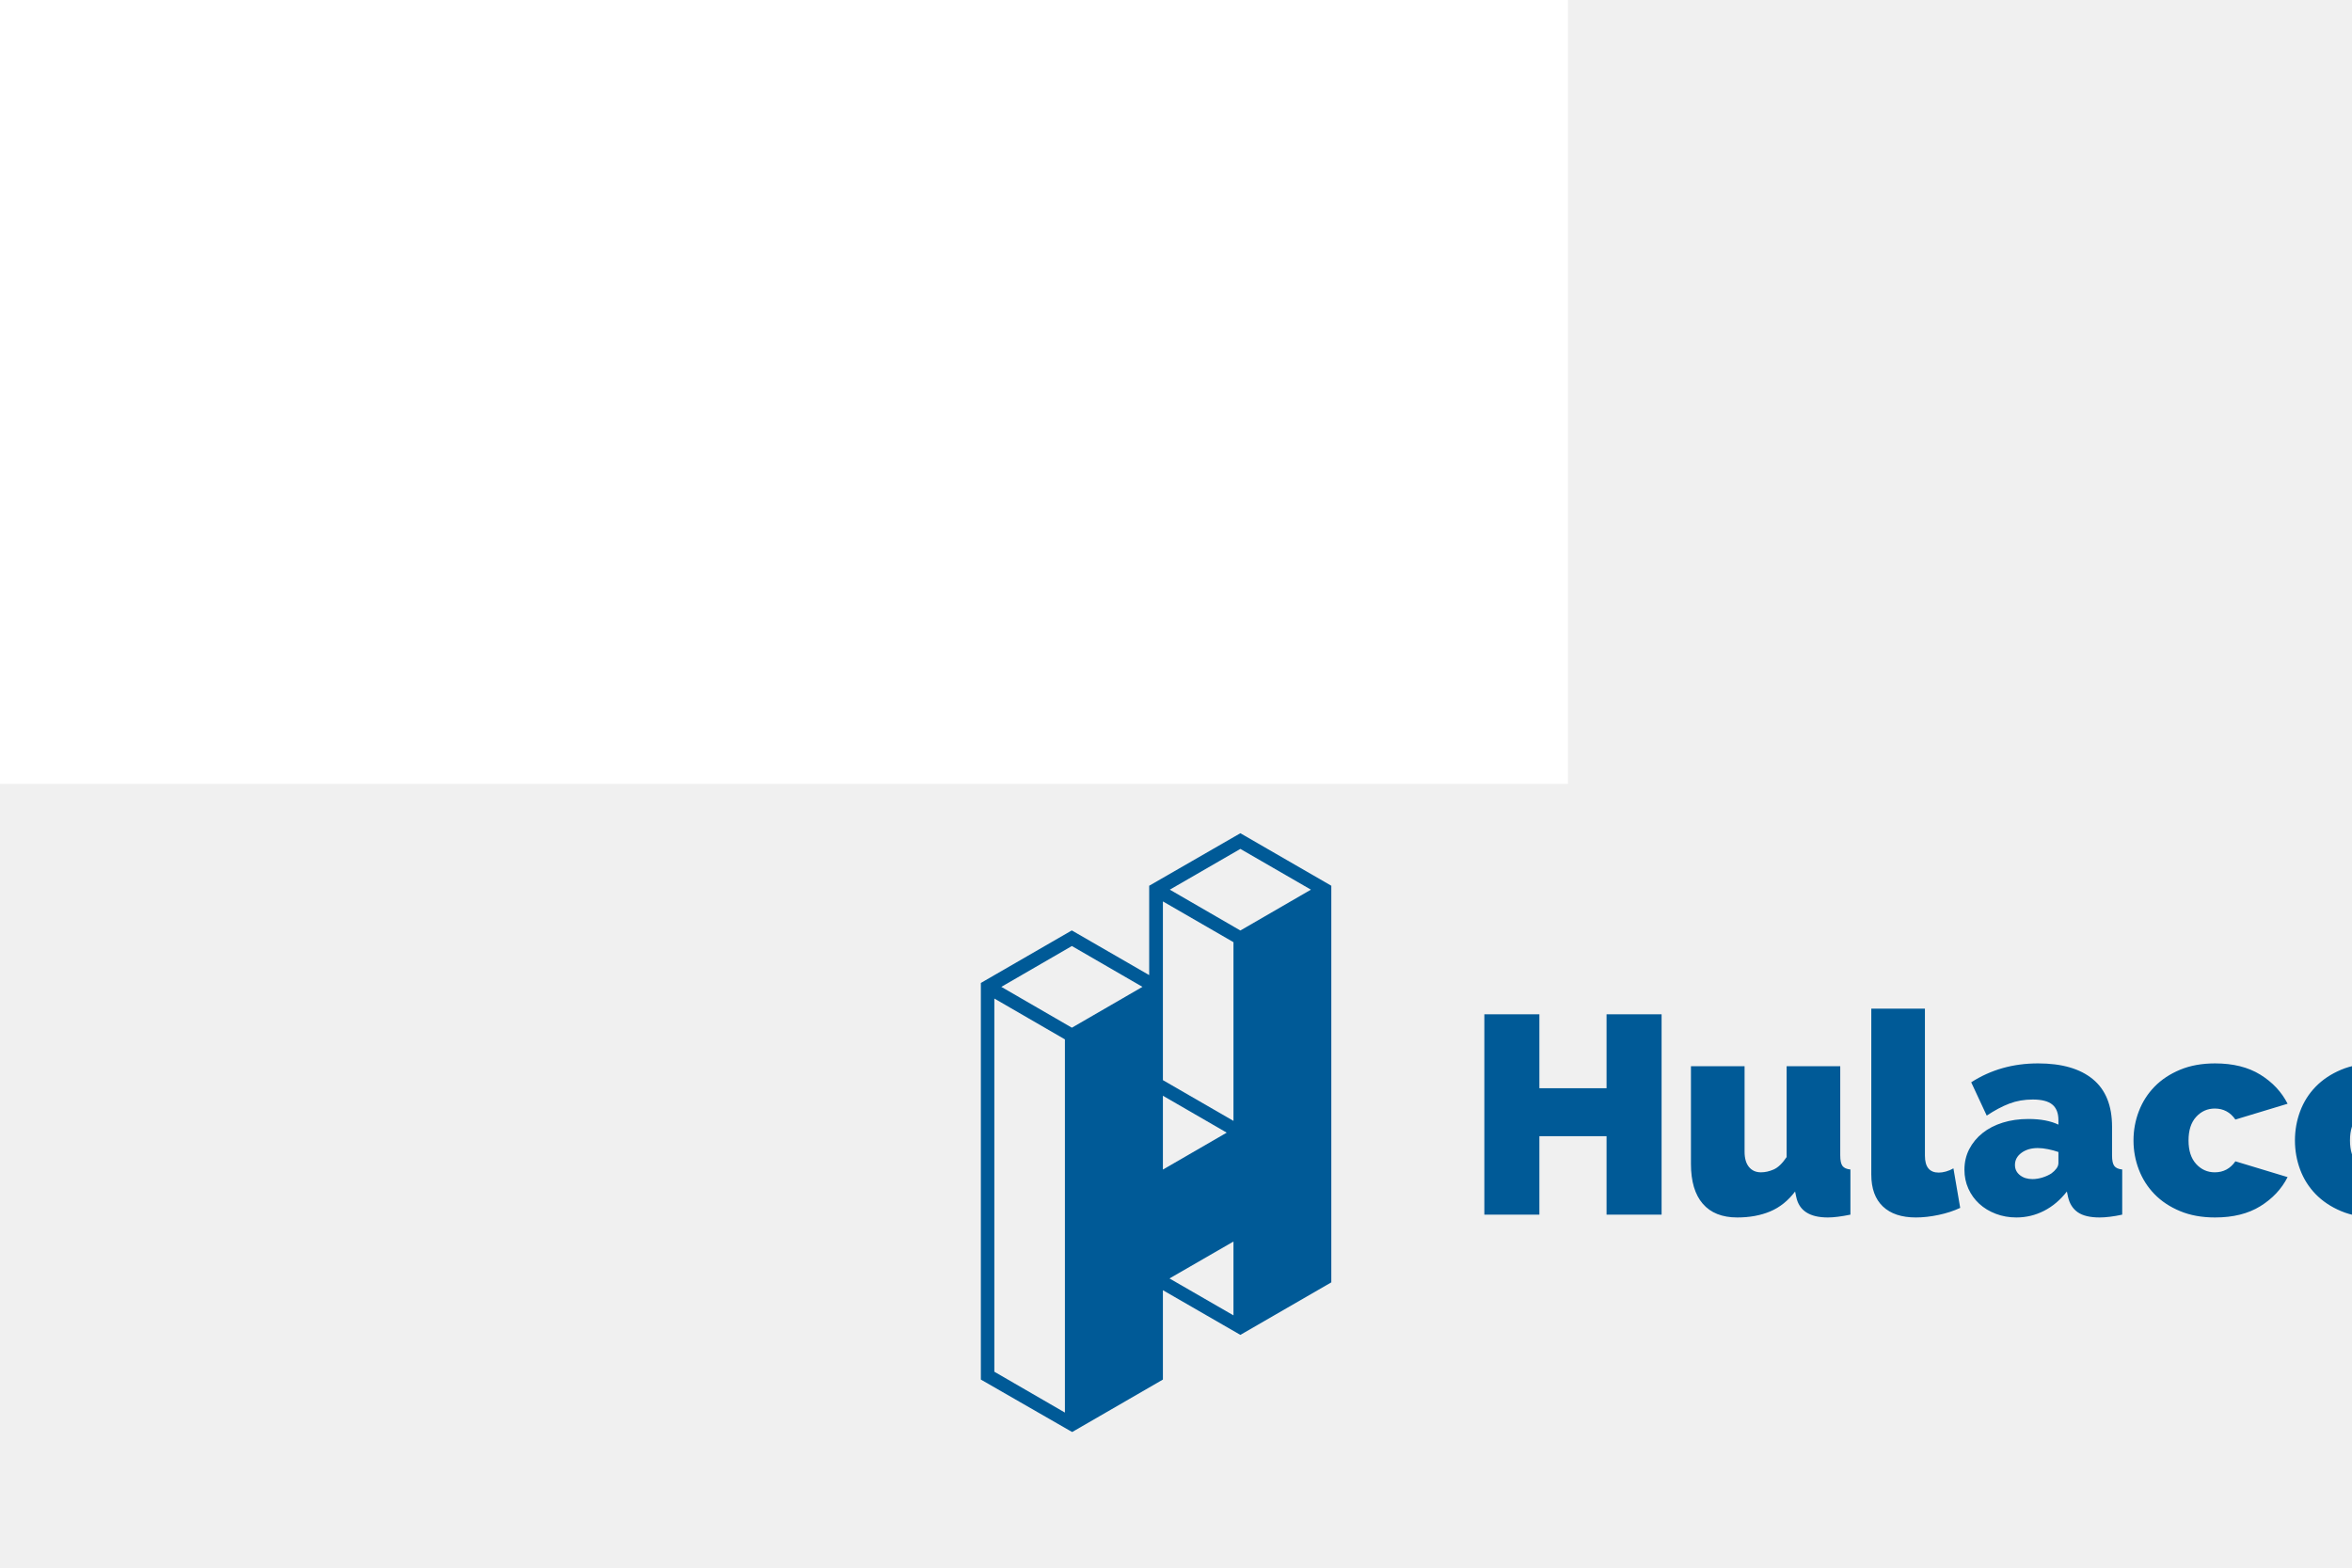
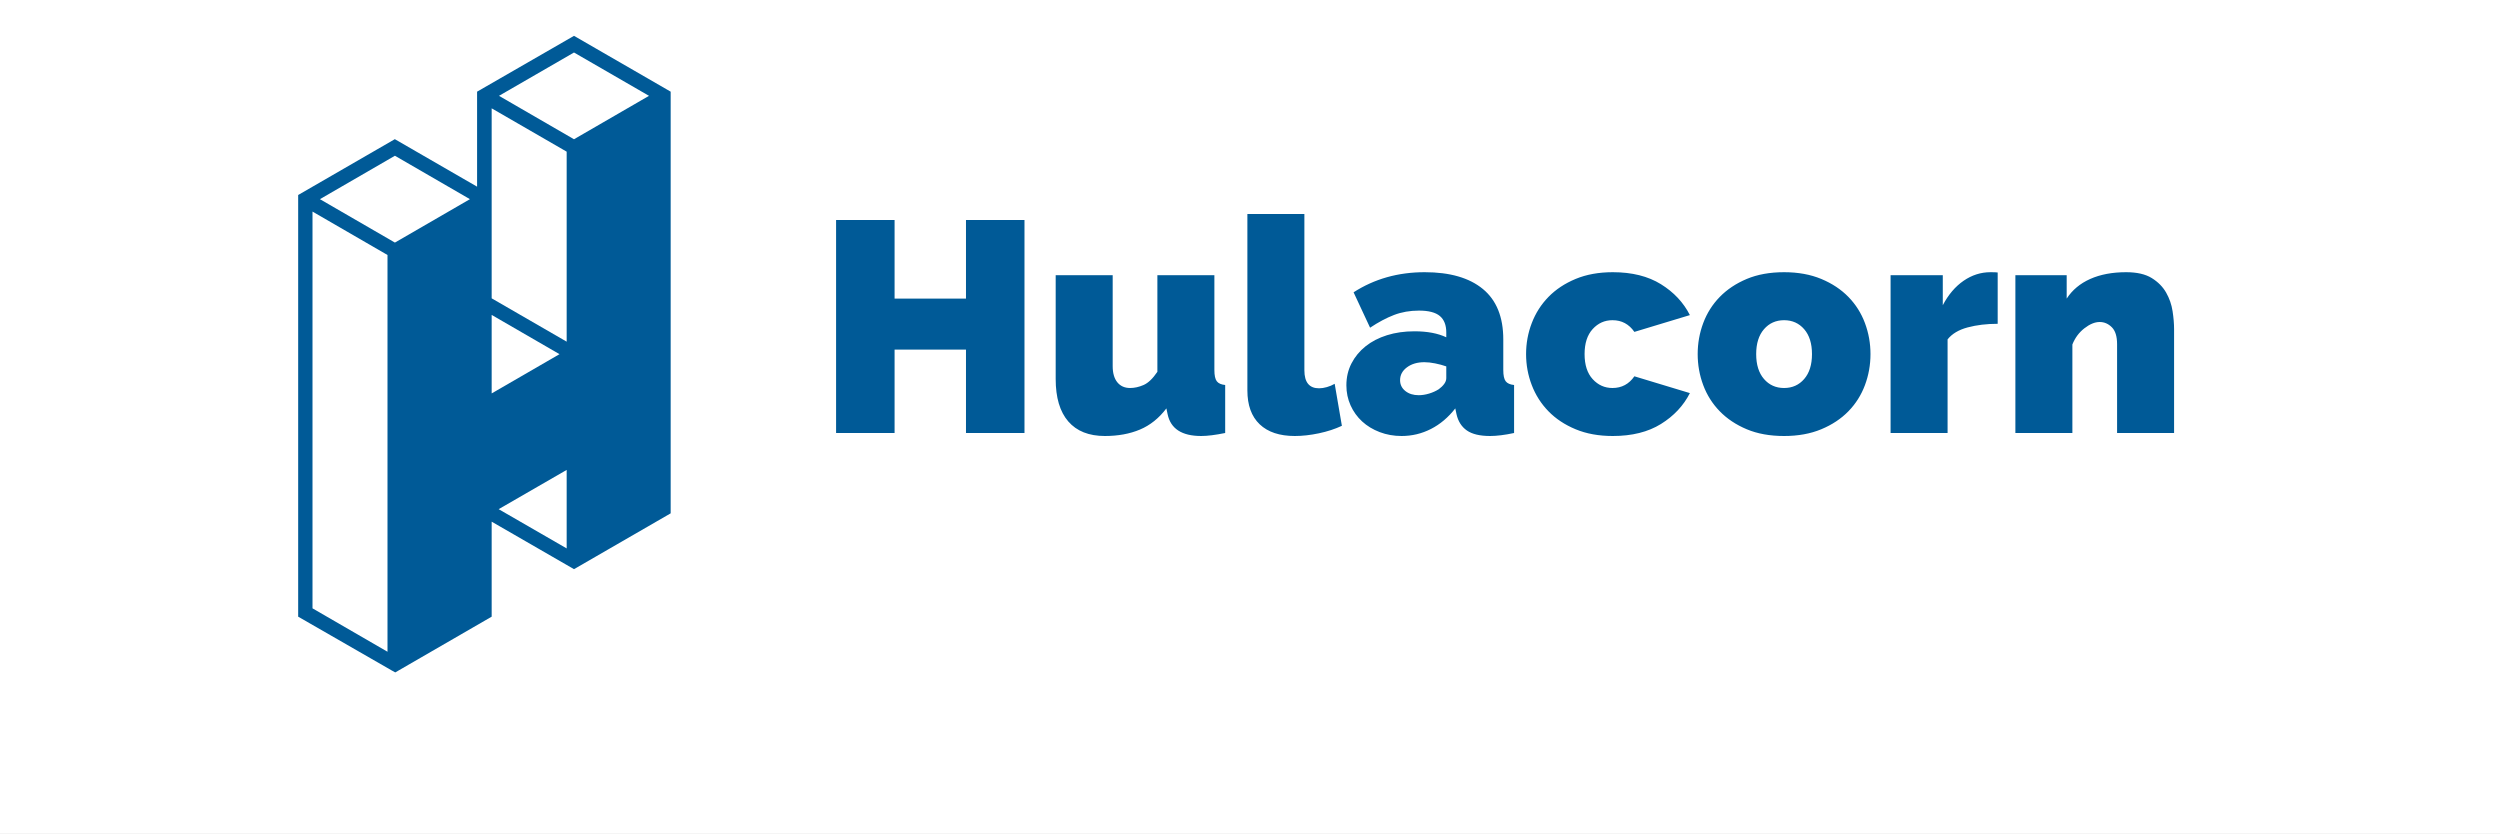
- <svg xmlns="http://www.w3.org/2000/svg" id="SvgjsSvg1001" width="300" height="200" version="1.1">
+ <svg xmlns="http://www.w3.org/2000/svg" id="SvgjsSvg1001" width="300" height="100" style="border:1px solid black" version="1.1">
  <defs id="SvgjsDefs1002" />
-   <rect id="SvgjsRect1008" width="200" height="100" fill="#ffffff" />
-   <g id="SvgjsG1013" transform="matrix(1,0,0,1,189.33,128.68)">
+   <rect id="SvgjsRect1008" width="300" height="100" fill="#ffffff" />
+   <g id="SvgjsG1013" transform="matrix(1,0,0,1,100.33,25.67999)">
    <path id="SvgjsPath1014" d="M15.588 0.72L22.608 0.72L22.608 26.28L15.588 26.28L15.588 16.272L7.02 16.272L7.02 26.28L-9.918212873216703e-8 26.28L-9.918212873216703e-8 0.72L7.02 0.72L7.02 10.152L15.588 10.152L15.588 0.72ZM32.256 26.64Q29.376 26.64 27.864 24.894Q26.352 23.148 26.352 19.8L26.352 7.344L33.192 7.344L33.192 18.252Q33.192 19.512 33.75 20.196Q34.308 20.88 35.28 20.88Q36.072 20.88 36.9 20.52Q37.728 20.16 38.556 18.936L38.556 7.344L45.396 7.344L45.396 18.72Q45.396 19.692 45.684 20.07Q45.972 20.448 46.692 20.52L46.692 26.28Q44.928 26.64 43.812 26.64Q40.32 26.64 39.78 24.012L39.636 23.328Q38.304 25.092 36.468 25.866Q34.632 26.64 32.256 26.64ZM49.356 21.168L49.356 6.866455066756316e-7L56.196 6.866455066756316e-7L56.196 18.756Q56.196 20.916 57.96 20.916Q58.392 20.916 58.896 20.772Q59.4 20.628 59.832 20.376L60.696 25.416Q59.472 25.992 57.942 26.316Q56.412 26.64 55.044 26.64Q52.308 26.64 50.832 25.236Q49.356 23.832 49.356 21.168ZM67.86 26.64Q66.456 26.64 65.232 26.172Q64.008 25.704 63.126 24.894Q62.244 24.084 61.74 22.968Q61.236 21.852 61.236 20.556Q61.236 19.116 61.848 17.928Q62.46 16.74 63.54 15.876Q64.62 15.012 66.114 14.544Q67.608 14.076 69.408 14.076Q71.712 14.076 73.224 14.796L73.224 14.22Q73.224 12.888 72.45 12.24Q71.676 11.592 69.948 11.592Q68.328 11.592 66.96 12.114Q65.592 12.636 64.08 13.644L62.1 9.396Q65.844 6.984 70.632 6.984Q75.168 6.984 77.616 9Q80.064 11.016 80.064 15.048L80.064 18.72Q80.064 19.692 80.352 20.07Q80.64 20.448 81.36 20.52L81.36 26.28Q80.532 26.46 79.794 26.55Q79.056 26.64 78.48 26.64Q76.644 26.64 75.69 25.974Q74.736 25.308 74.448 24.012L74.304 23.328Q73.044 24.948 71.388 25.794Q69.732 26.64 67.86 26.64ZM69.912 21.744Q70.524 21.744 71.172 21.546Q71.82 21.348 72.324 21.024Q72.72 20.736 72.972 20.394Q73.224 20.052 73.224 19.692L73.224 18.288Q72.612 18.072 71.892 17.928Q71.172 17.784 70.596 17.784Q69.336 17.784 68.508 18.396Q67.68 19.008 67.68 19.944Q67.68 20.736 68.31 21.24Q68.94 21.744 69.912 21.744ZM82.8 16.812Q82.8 14.868 83.484 13.086Q84.168 11.304 85.482 9.954Q86.796 8.604 88.74 7.794Q90.684 6.984 93.204 6.984Q96.66 6.984 98.982 8.424Q101.304 9.864 102.456 12.132L95.796 14.148Q94.824 12.744 93.168 12.744Q91.764 12.744 90.792 13.806Q89.82 14.868 89.82 16.812Q89.82 18.756 90.792 19.818Q91.764 20.88 93.168 20.88Q94.824 20.88 95.796 19.476L102.456 21.492Q101.304 23.76 98.982 25.2Q96.66 26.64 93.204 26.64Q90.684 26.64 88.74 25.83Q86.796 25.02 85.482 23.67Q84.168 22.32 83.484 20.538Q82.8 18.756 82.8 16.812ZM113.76 26.64Q111.204 26.64 109.278 25.83Q107.352 25.02 106.038 23.67Q104.724 22.32 104.058 20.538Q103.392 18.756 103.392 16.812Q103.392 14.868 104.058 13.086Q104.724 11.304 106.038 9.954Q107.352 8.604 109.278 7.794Q111.204 6.984 113.76 6.984Q116.28 6.984 118.224 7.794Q120.168 8.604 121.482 9.954Q122.796 11.304 123.462 13.086Q124.128 14.868 124.128 16.812Q124.128 18.756 123.462 20.538Q122.796 22.32 121.482 23.67Q120.168 25.02 118.224 25.83Q116.28 26.64 113.76 26.64ZM110.412 16.812Q110.412 18.72 111.348 19.8Q112.284 20.88 113.76 20.88Q115.236 20.88 116.172 19.8Q117.108 18.72 117.108 16.812Q117.108 14.904 116.172 13.824Q115.236 12.744 113.76 12.744Q112.284 12.744 111.348 13.824Q110.412 14.904 110.412 16.812ZM139.392 7.02L139.392 13.176Q137.412 13.176 135.792 13.608Q134.172 14.04 133.38 15.048L133.38 26.28L126.54 26.28L126.54 7.344L132.804 7.344L132.804 10.944Q133.812 9.036 135.306 8.01Q136.8 6.984 138.528 6.984Q139.212 6.984 139.392 7.02ZM160.56 13.824L160.56 26.28L153.72 26.28L153.72 15.624Q153.72 14.22 153.09 13.59Q152.46 12.96 151.632 12.96Q150.768 12.96 149.796 13.716Q148.824 14.472 148.356 15.66L148.356 26.28L141.516 26.28L141.516 7.344L147.672 7.344L147.672 10.152Q148.68 8.604 150.498 7.794Q152.316 6.984 154.8 6.984Q156.744 6.984 157.878 7.686Q159.012 8.388 159.606 9.432Q160.2 10.476 160.38 11.664Q160.56 12.852 160.56 13.824Z " fill="#005a97" />
  </g>
-   <g id="SvgjsG1015" transform="matrix(1,0,0,1,59.33,62)">
+   <g id="SvgjsG1015" transform="matrix(1,0,0,1,-30,-40)">
    <path id="color_1" d="M65.78,114,77,120.45l.43.24L89,114v-11.4l9.88,5.7,11.6-6.7V51l-11.6-6.7L87.25,51v11.4l-9.87-5.7-11.6,6.7ZM98,58.2V81L89,75.8V53Zm-.86,24.3L89,87.21V77.79ZM98,96.39v9.42l-8.16-4.71Zm9.88-44.89-9,5.21-9-5.21,9-5.2ZM86.39,63.9l-9,5.21-9-5.21,9-5.21ZM67.5,65.39l9,5.21v47.61l-9-5.21Z" fill="#005a97" />
  </g>
</svg>
